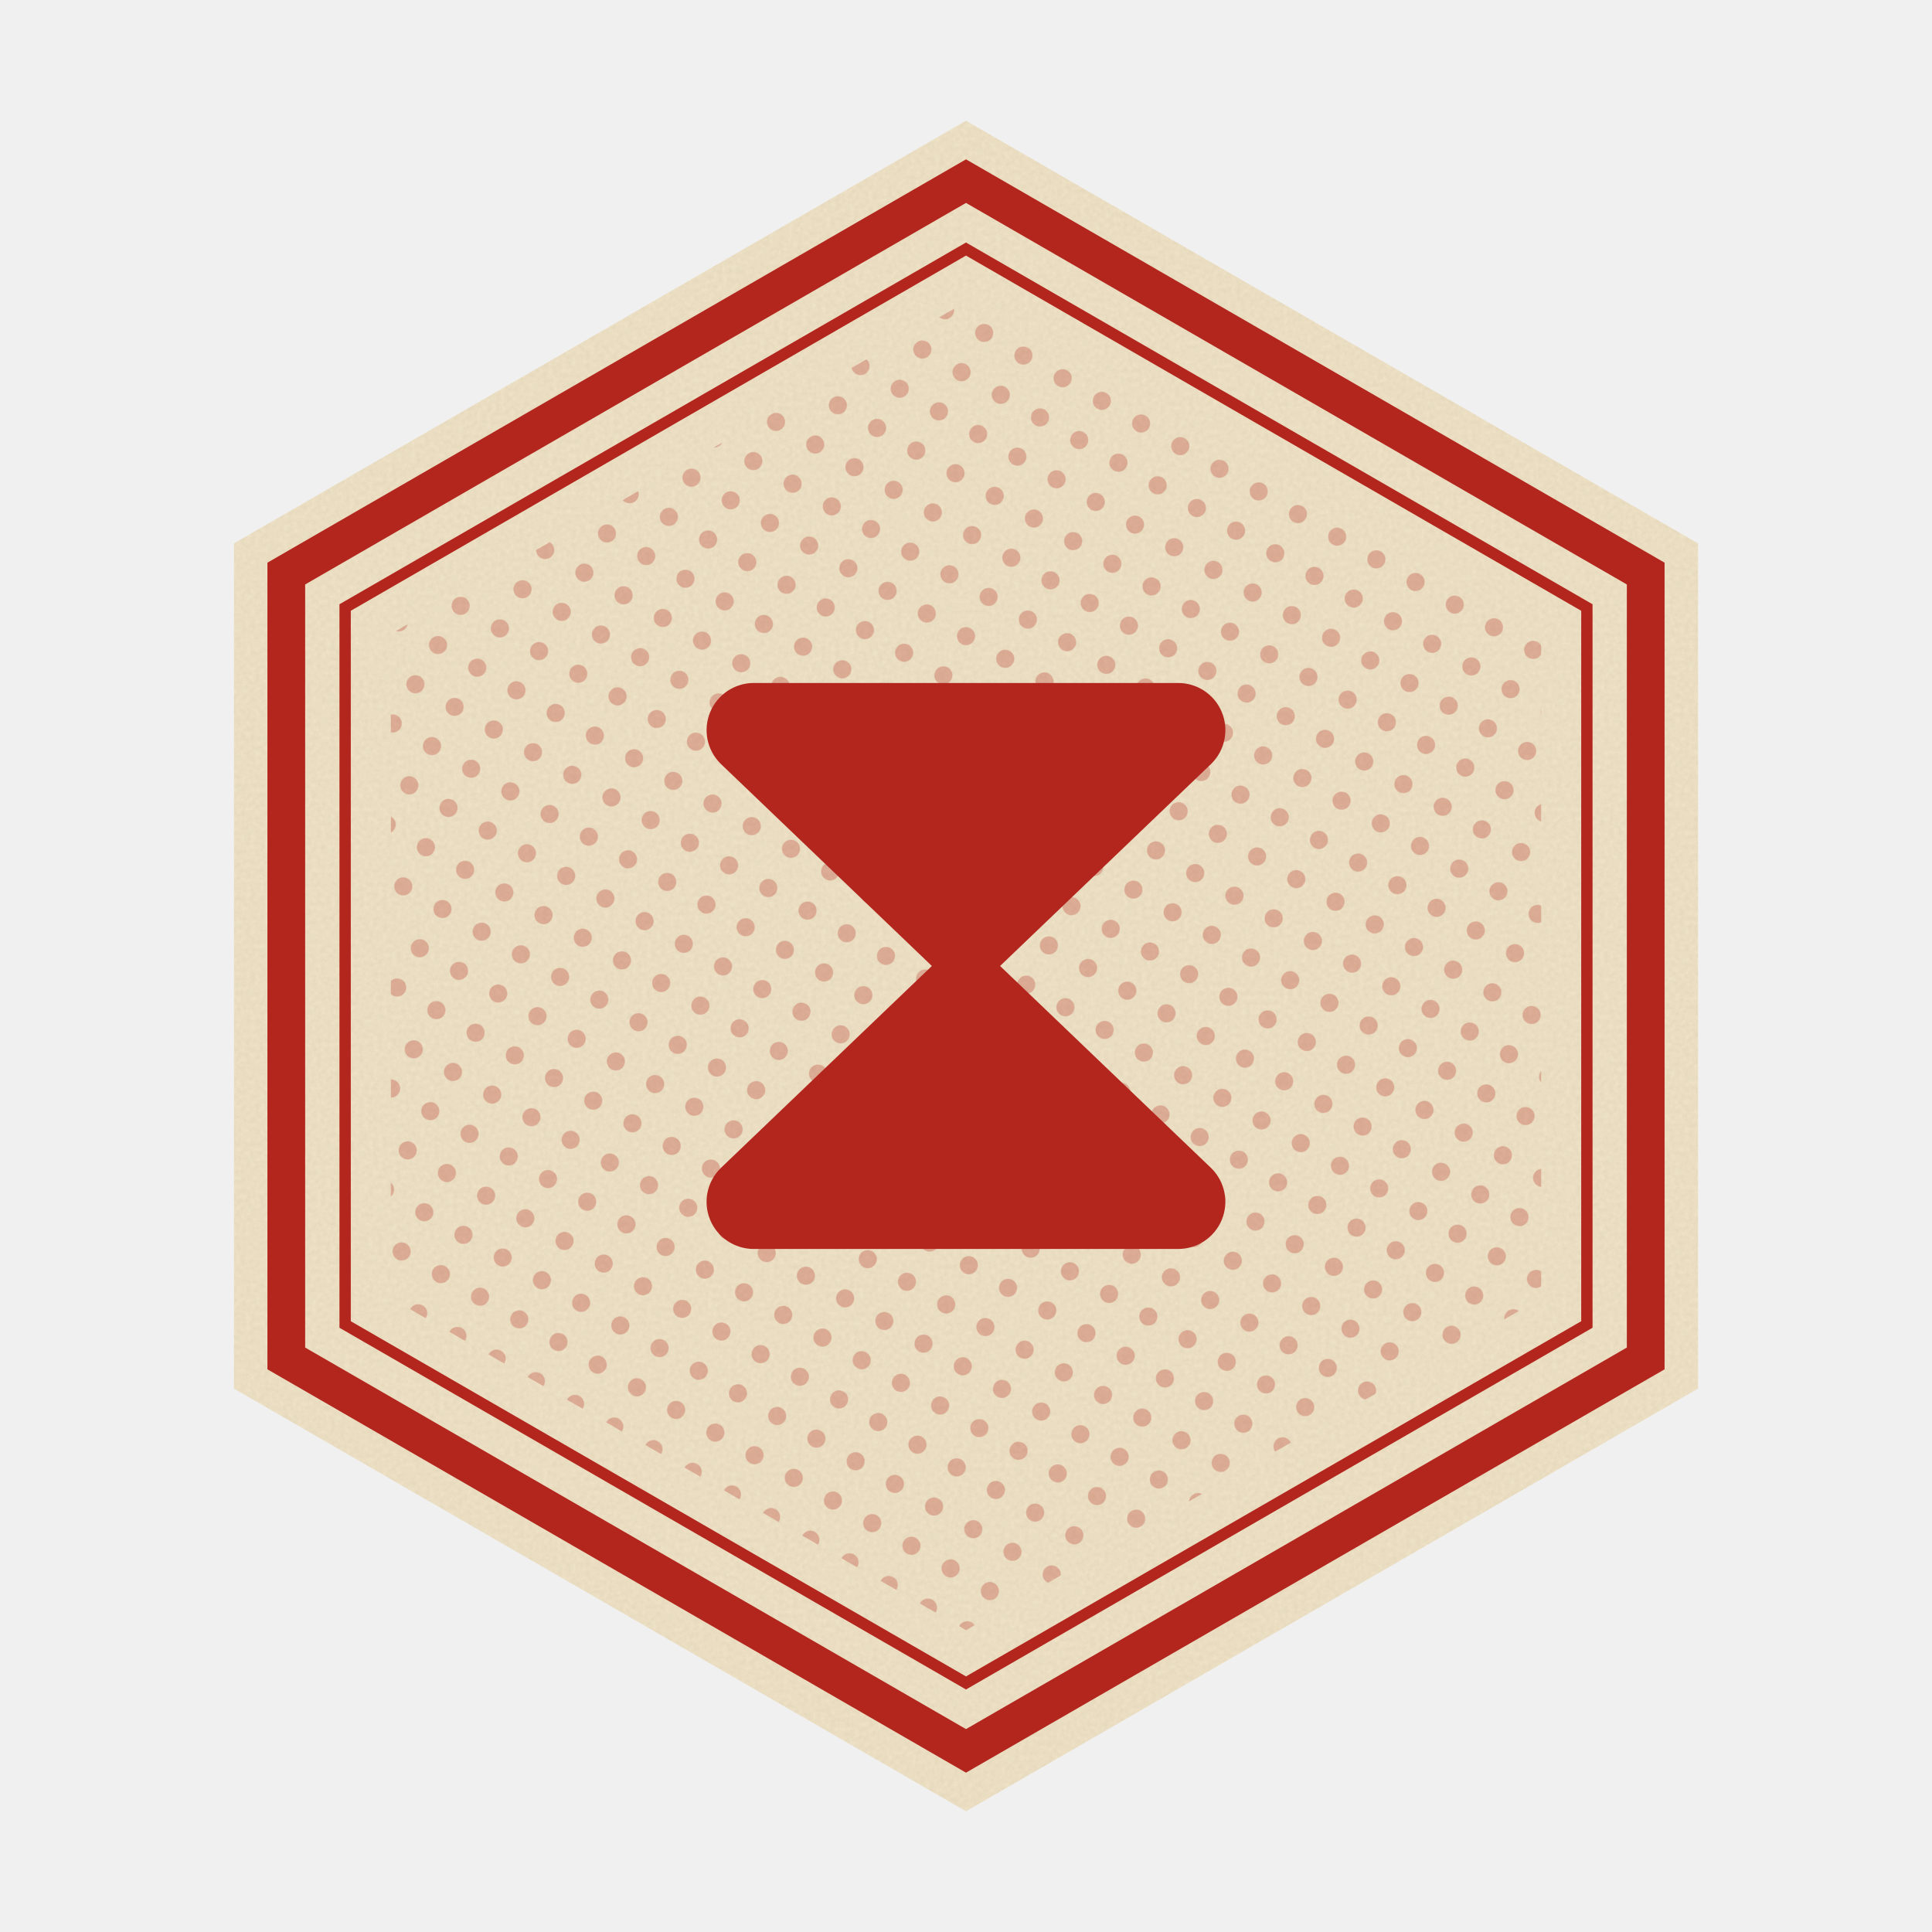
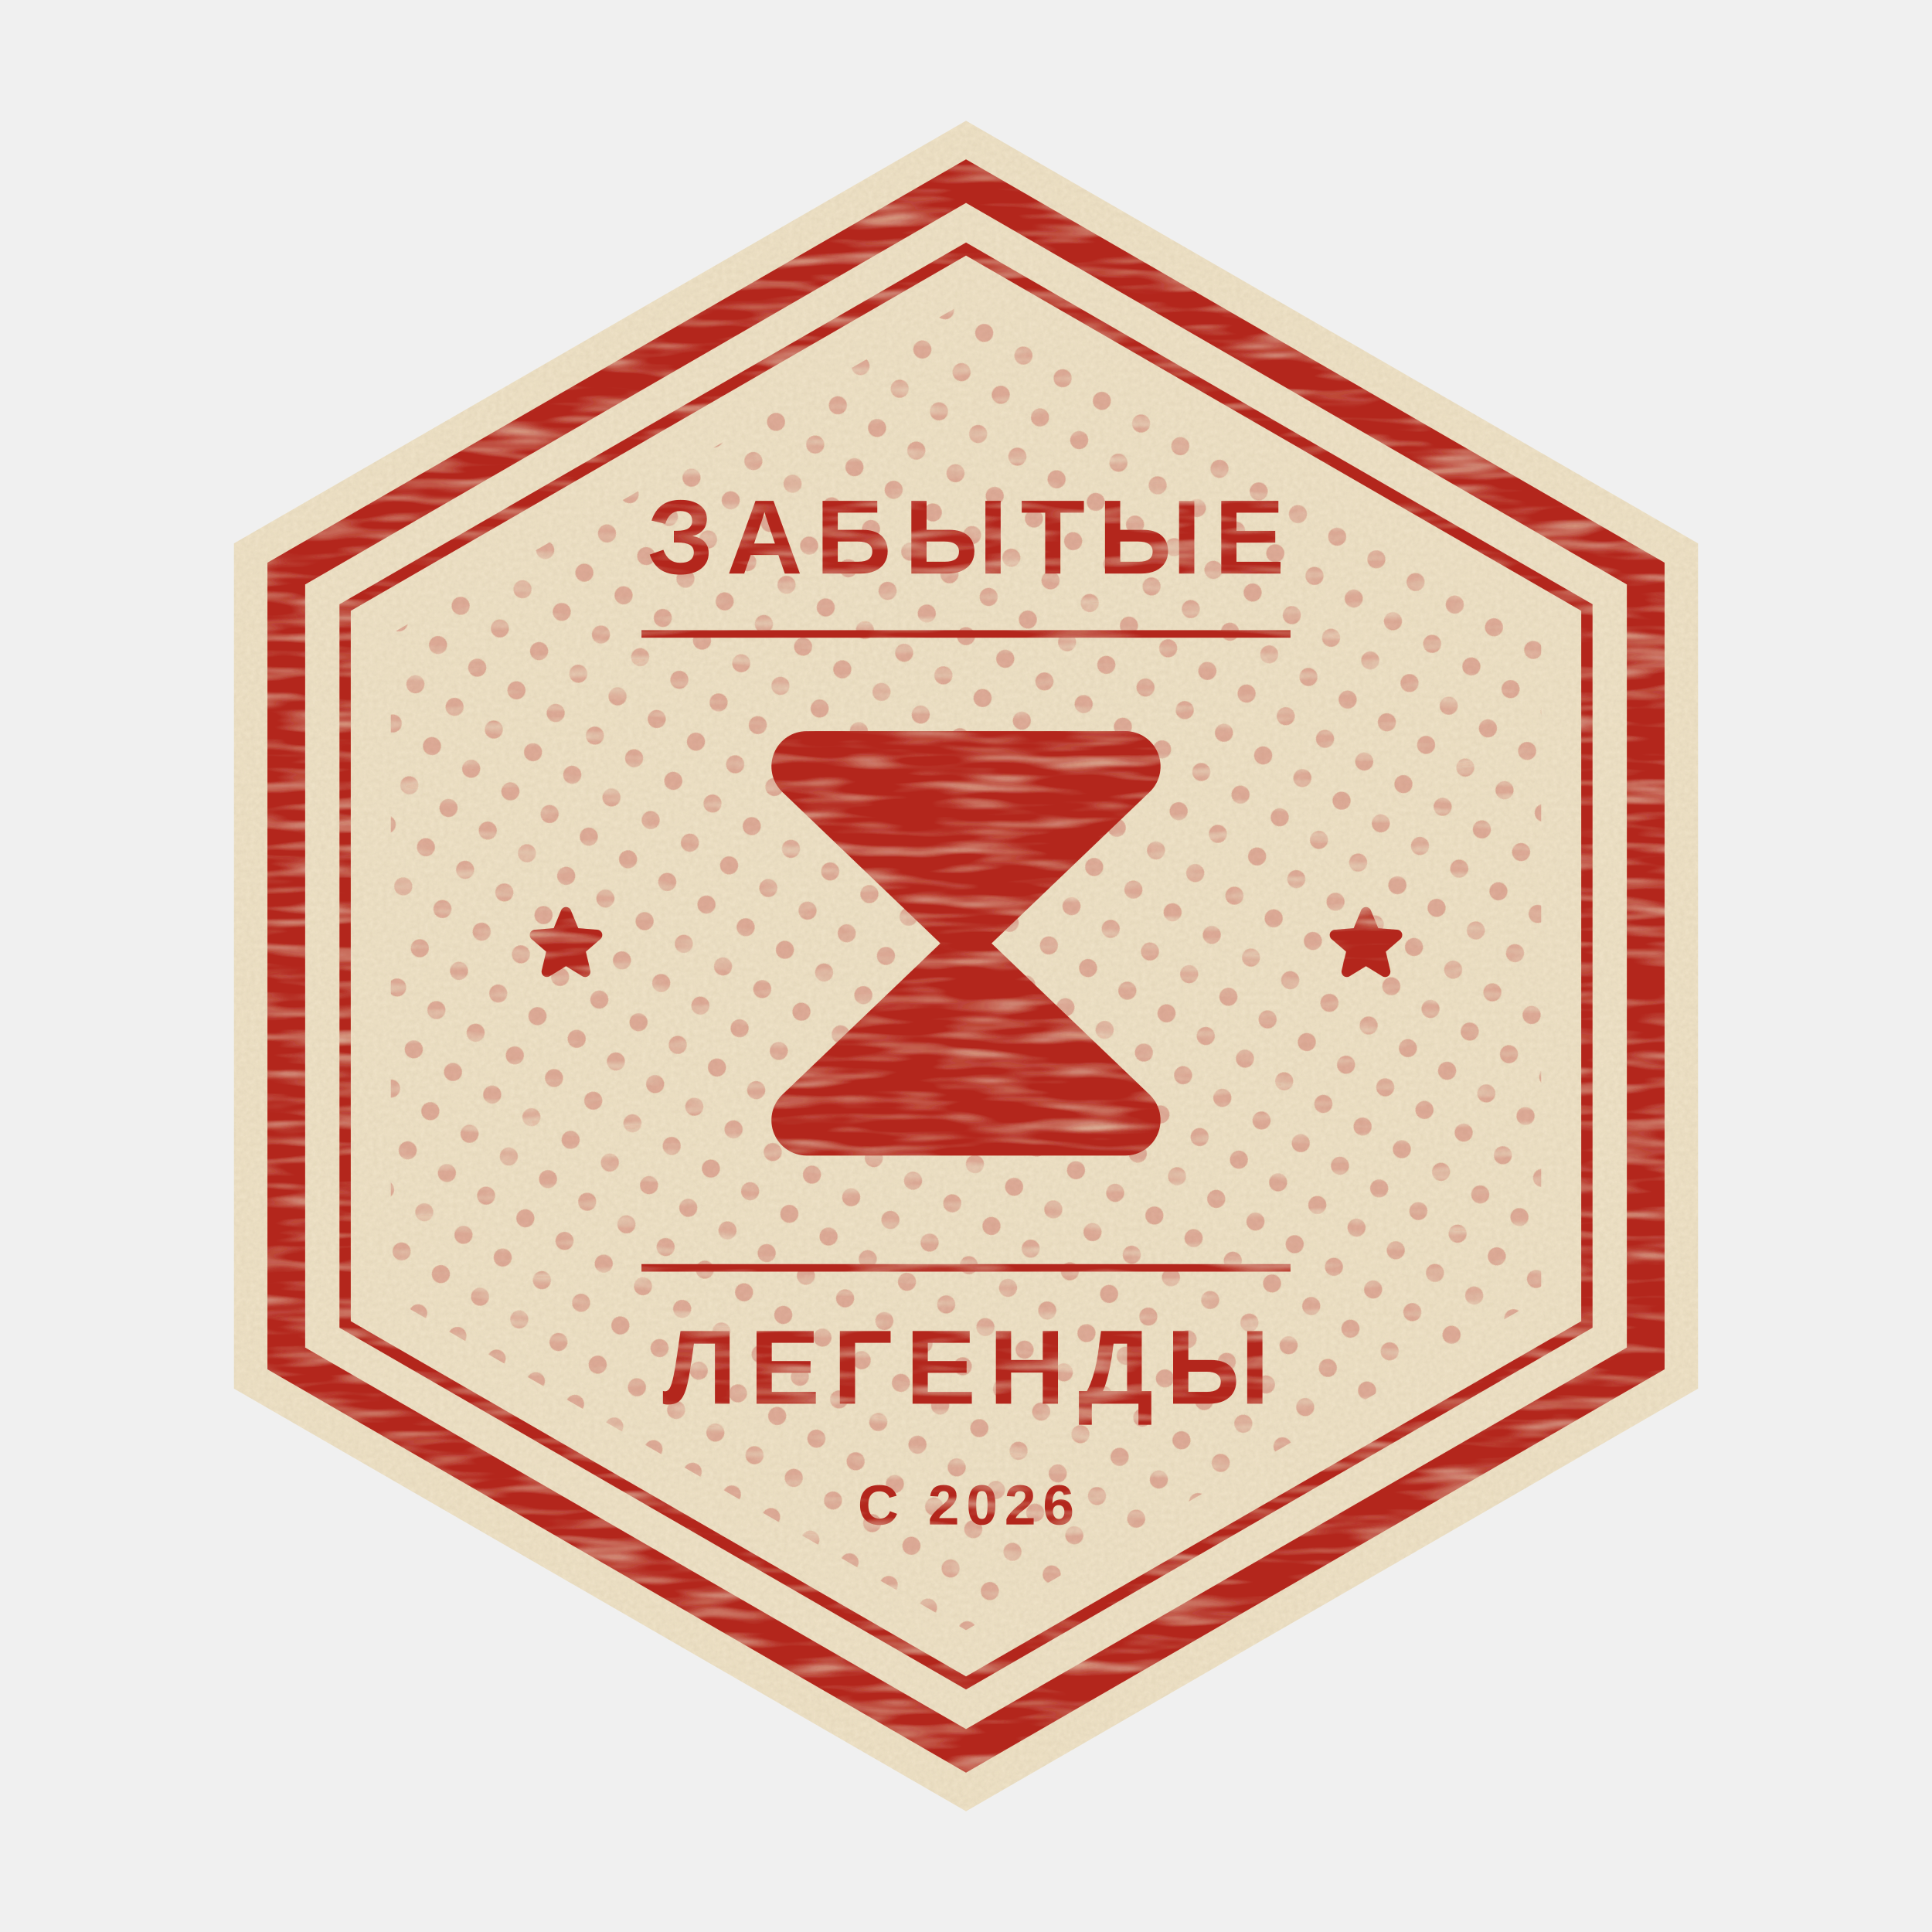
<svg xmlns="http://www.w3.org/2000/svg" viewBox="0 0 512 512">
  <defs>
    <pattern id="dots" width="12" height="12" patternUnits="userSpaceOnUse" patternTransform="rotate(30)">
      <circle cx="6" cy="6" r="2.4" fill="#b3261e" opacity=".28" />
    </pattern>
    <filter id="p">
      <feTurbulence type="fractalNoise" baseFrequency=".8" numOctaves="3" seed="7" />
      <feColorMatrix values="0 0 0 0 .3  0 0 0 0 .2  0 0 0 0 .1  0 0 0 .12 0" />
      <feComposite in2="SourceGraphic" operator="in" />
    </filter>
+     <filter id="wear">
+       <feTurbulence type="fractalNoise" baseFrequency=".04 .3" numOctaves="2" seed="3" result="t" />
+       <feColorMatrix in="t" values="0 0 0 0 0  0 0 0 0 0  0 0 0 0 0  0 0 0 -1.6 1.75" result="m" />
+       <feComposite in="SourceGraphic" in2="m" operator="in" />
+     </filter>
    <clipPath id="h">
      <polygon points="256.00,56.00 429.21,156.00 429.21,356.00 256.00,456.00 82.79,356.00 82.79,156.00" />
    </clipPath>
  </defs>
  <polygon points="256.00,32.00 449.99,144.00 449.99,368.00 256.00,480.00 62.01,368.00 62.01,144.00" fill="#efe3c8" />
  <polygon points="256.00,32.00 449.99,144.00 449.99,368.00 256.00,480.00 62.01,368.00 62.01,144.00" fill="#fff" filter="url(#p)" />
-   <polygon points="256.00,48.00 436.13,152.00 436.13,360.00 256.00,464.00 75.87,360.00 75.87,152.00" fill="none" stroke="#b3261e" stroke-width="10" />
-   <polygon points="256.00,66.00 420.54,161.00 420.54,351.00 256.00,446.00 91.46,351.00 91.46,161.00" fill="none" stroke="#b3261e" stroke-width="3" />
-   <polygon points="256.00,80.00 408.42,168.00 408.42,344.00 256.00,432.00 103.58,344.00 103.58,168.00" fill="url(#dots)" />
-   <g transform="translate(156.0 156.0) scale(0.7812)" fill="#b3261e">
-     <path d="M211.31,196.69A16,16,0,0,1,200,224H56a16,16,0,0,1-11.32-27.31,1.59,1.59,0,0,0,.13-.13L116.43,128,44.82,59.44a1.59,1.59,0,0,0-.13-.13A16,16,0,0,1,56,32H200a16,16,0,0,1,11.32,27.31,1.59,1.59,0,0,0-.13.13L139.57,128l71.61,68.56A1.59,1.59,0,0,0,211.31,196.69Z" />
+   <g filter="url(#wear)">
+     <polygon points="256.00,48.00 436.13,152.00 436.13,360.00 256.00,464.00 75.87,360.00 75.87,152.00" fill="none" stroke="#b3261e" stroke-width="10" />
+     <polygon points="256.00,66.00 420.54,161.00 420.54,351.00 256.00,446.00 91.46,351.00 91.46,161.00" fill="none" stroke="#b3261e" stroke-width="3" />
+     <polygon points="256.00,80.00 408.42,168.00 408.42,344.00 256.00,432.00 103.58,344.00 103.58,168.00" fill="url(#dots)" />
+     <g transform="translate(181.0 175.0) scale(0.5859)" fill="#b3261e">
+       <path d="M211.31,196.69A16,16,0,0,1,200,224H56a16,16,0,0,1-11.32-27.31,1.59,1.59,0,0,0,.13-.13L116.43,128,44.82,59.44a1.59,1.59,0,0,0-.13-.13A16,16,0,0,1,56,32H200a16,16,0,0,1,11.32,27.31,1.59,1.59,0,0,0-.13.13L139.57,128l71.61,68.56A1.59,1.59,0,0,0,211.31,196.69Z" />
+     </g>
+     <text x="256" y="152" text-anchor="middle" font-family="'Arial Black', Arial, sans-serif" font-weight="900" font-size="28" letter-spacing="3.4" fill="#b3261e">ЗАБЫТЫЕ</text>
+     <text x="256" y="372" text-anchor="middle" font-family="'Arial Black', Arial, sans-serif" font-weight="900" font-size="28" letter-spacing="3.4" fill="#b3261e">ЛЕГЕНДЫ</text>
+     <g transform="translate(139.0 239.0) scale(0.0859)" fill="#b3261e">
+       <path d="M234.29,114.85l-45,38.83L203,211.75a16.4,16.4,0,0,1-24.5,17.82L128,198.49,77.47,229.57A16.4,16.4,0,0,1,53,211.75l13.76-58.07-45-38.83A16.46,16.46,0,0,1,31.08,86l59-4.76,22.76-55.08a16.36,16.36,0,0,1,30.27,0l22.75,55.08,59,4.76a16.46,16.46,0,0,1,9.37,28.86Z" />
+     </g>
+     <g transform="translate(351.0 239.0) scale(0.0859)" fill="#b3261e">
+       <path d="M234.29,114.85l-45,38.83L203,211.75a16.4,16.4,0,0,1-24.5,17.82L128,198.49,77.47,229.57A16.4,16.4,0,0,1,53,211.75l13.76-58.07-45-38.83A16.46,16.46,0,0,1,31.08,86l59-4.76,22.76-55.08a16.36,16.36,0,0,1,30.27,0l22.75,55.08,59,4.76a16.46,16.46,0,0,1,9.37,28.86Z" />
+     </g>
+     <path d="M170 168 L342 168 M170 336 L342 336" stroke="#b3261e" stroke-width="2" />
+     <text x="256" y="404" text-anchor="middle" font-family="'Arial Black', Arial, sans-serif" font-weight="900" font-size="15" letter-spacing="1.8" fill="#b3261e">С 2026</text>
  </g>
</svg>
